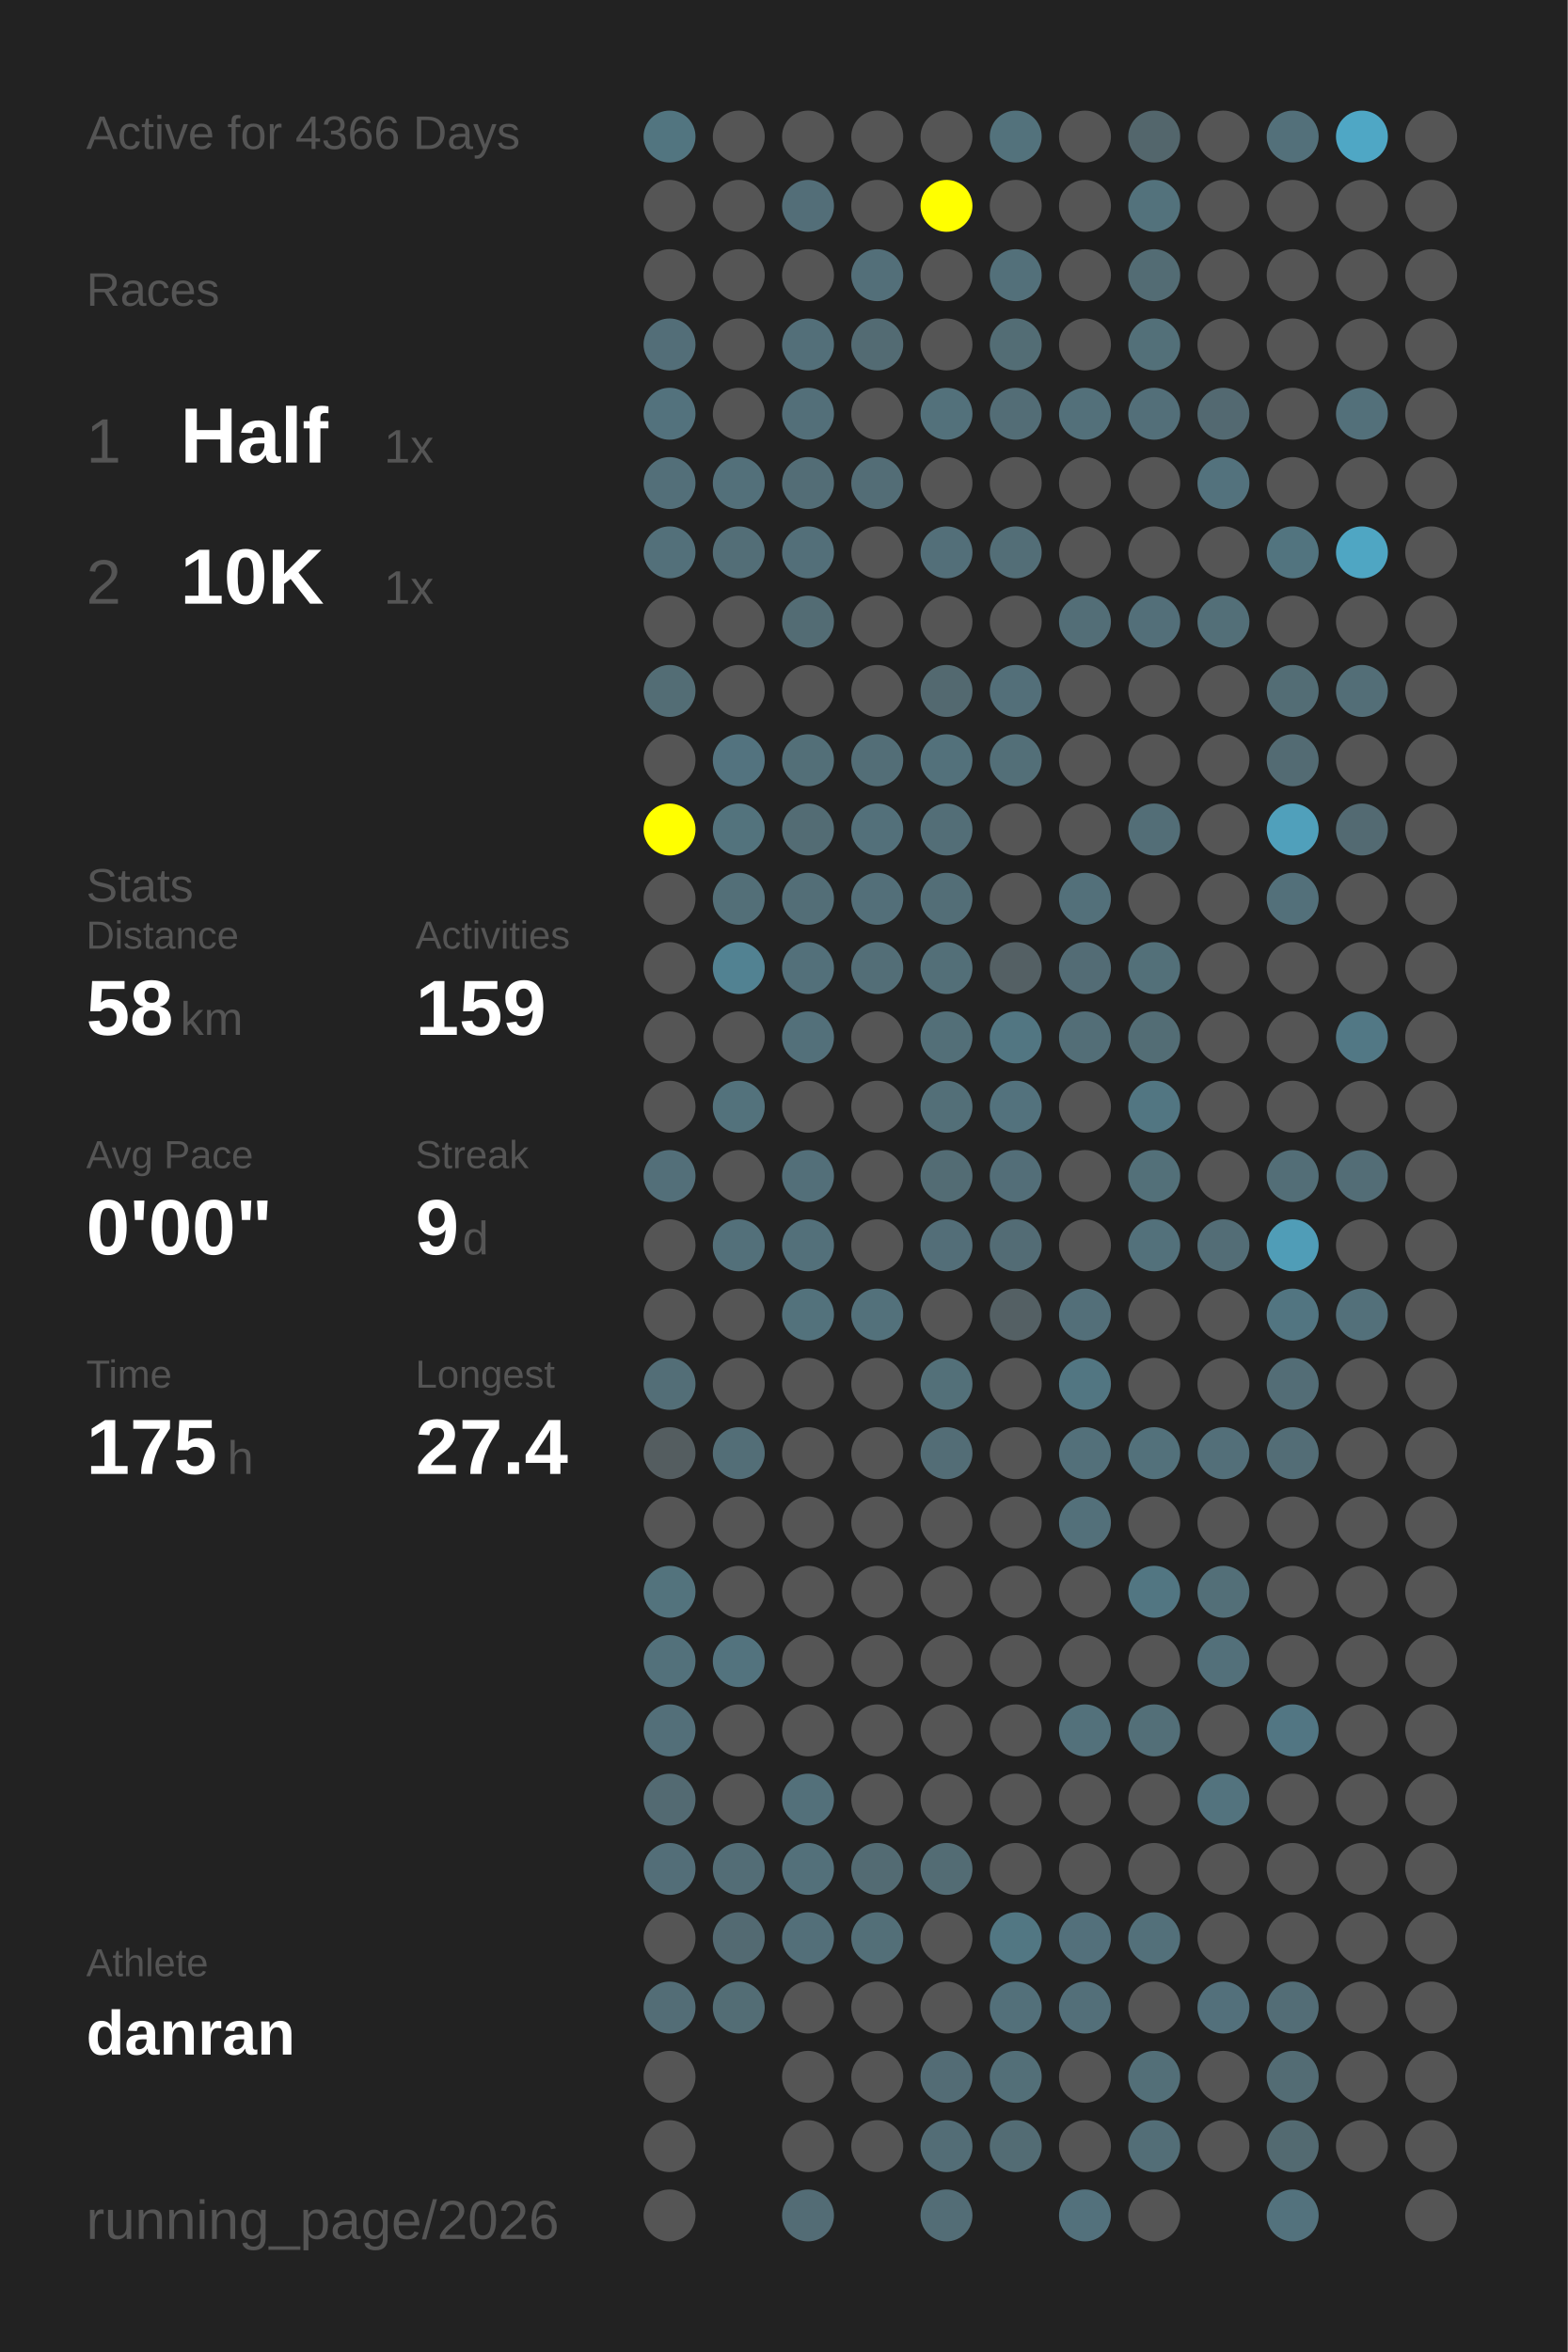
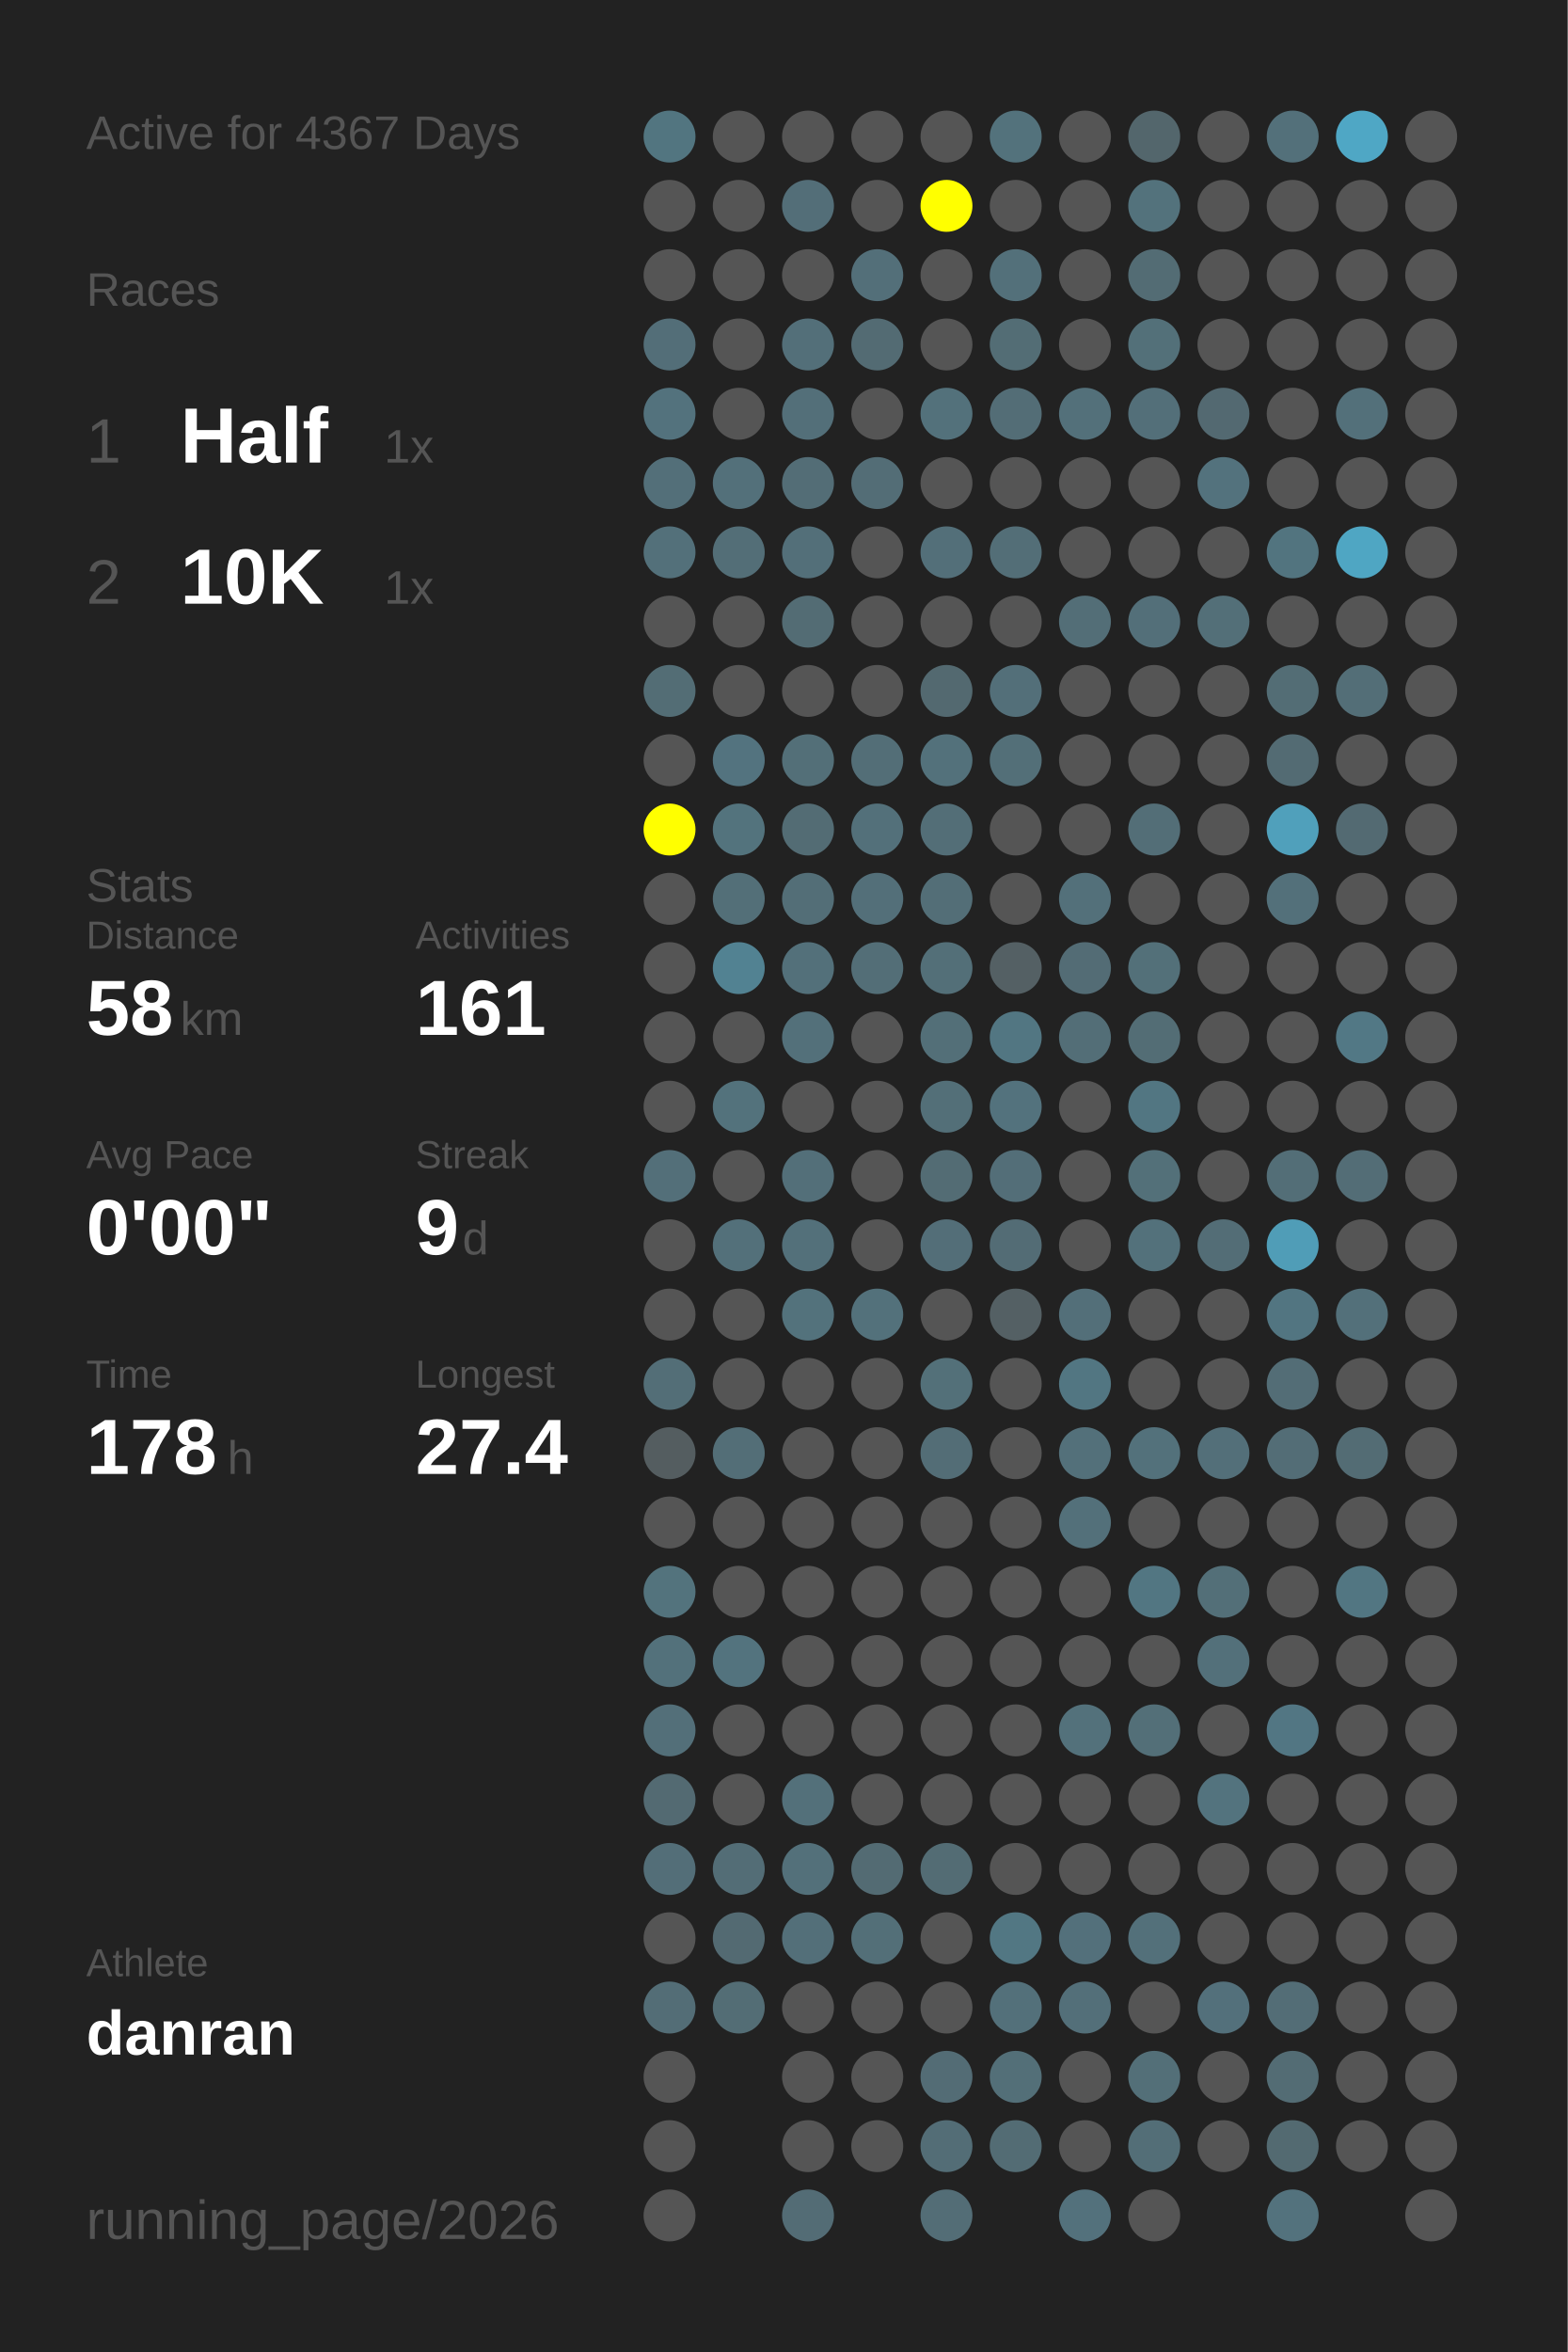
<svg xmlns="http://www.w3.org/2000/svg" baseProfile="full" height="300mm" version="1.1" viewBox="0,0,200,300" width="200mm">
  <defs />
  <rect fill="#222222" height="300" width="200" x="0" y="0" />
-   <text fill="#555555" style="font-size:6px; font-family:Arial;" x="11" y="19">Active for 4366 Days</text>
+   <text fill="#555555" style="font-size:6px; font-family:Arial;" x="11" y="19">Active for 4367 Days</text>
  <text fill="#555555" style="font-size:6px; font-family:Arial;" x="11" y="39">Races</text>
  <text fill="#555555" style="font-size:8px; font-family:Arial;" x="11" y="59">1</text>
  <text fill="#FFFFFF" style="font-size:10px; font-family:Arial; font-weight:bold;" x="23" y="59">Half</text>
  <text fill="#555555" style="font-size:6px; font-family:Arial;" x="49" y="59">1x</text>
  <text fill="#555555" style="font-size:8px; font-family:Arial;" x="11" y="77">2</text>
  <text fill="#FFFFFF" style="font-size:10px; font-family:Arial; font-weight:bold;" x="23" y="77">10K</text>
  <text fill="#555555" style="font-size:6px; font-family:Arial;" x="49" y="77">1x</text>
  <text fill="#555555" style="font-size:6px; font-family:Arial;" x="11" y="115">Stats</text>
  <text fill="#555555" style="font-size:5px; font-family:Arial;" x="11" y="121">Distance</text>
  <text fill="#FFFFFF" style="font-size:10px; font-family:Arial; font-weight:bold;" x="11" y="132">58</text>
  <text fill="#555555" style="font-size:6px; font-family:Arial;" x="23" y="132">km</text>
  <text fill="#555555" style="font-size:5px; font-family:Arial;" x="53" y="121">Activities</text>
-   <text fill="#FFFFFF" style="font-size:10px; font-family:Arial; font-weight:bold;" x="53" y="132">159</text>
+   <text fill="#FFFFFF" style="font-size:10px; font-family:Arial; font-weight:bold;" x="53" y="132">161</text>
  <text fill="#555555" style="font-size:5px; font-family:Arial;" x="11" y="149">Avg Pace</text>
  <text fill="#FFFFFF" style="font-size:10px; font-family:Arial; font-weight:bold;" x="11" y="160">0'00"</text>
  <text fill="#555555" style="font-size:5px; font-family:Arial;" x="53" y="149">Streak</text>
  <text fill="#FFFFFF" style="font-size:10px; font-family:Arial; font-weight:bold;" x="53" y="160">9</text>
  <text fill="#555555" style="font-size:6px; font-family:Arial;" x="59" y="160">d</text>
  <text fill="#555555" style="font-size:5px; font-family:Arial;" x="11" y="177">Time</text>
-   <text fill="#FFFFFF" style="font-size:10px; font-family:Arial; font-weight:bold;" x="11" y="188">175</text>
+   <text fill="#FFFFFF" style="font-size:10px; font-family:Arial; font-weight:bold;" x="11" y="188">178</text>
  <text fill="#555555" style="font-size:6px; font-family:Arial;" x="29" y="188">h</text>
  <text fill="#555555" style="font-size:5px; font-family:Arial;" x="53" y="177">Longest</text>
  <text fill="#FFFFFF" style="font-size:10px; font-family:Arial; font-weight:bold;" x="53" y="188">27.4</text>
  <text fill="#555555" style="font-size:5px; font-family:Arial;" x="11" y="252.065">Athlete</text>
  <text fill="#FFFFFF" style="font-size:8px; font-family:Arial; font-weight:bold;" x="11" y="262.065">danran</text>
  <text fill="#555555" style="font-size:7px; font-family:Arial;" x="11" y="285.581">running_page/2026</text>
  <circle cx="85.417" cy="17.419" fill="#527580" r="3.312" />
  <circle cx="85.417" cy="26.258" fill="#555555" r="3.312" />
  <circle cx="85.417" cy="35.097" fill="#555555" r="3.312" />
  <circle cx="85.417" cy="43.935" fill="#536e78" r="3.312" />
  <circle cx="85.417" cy="52.774" fill="#53727d" r="3.312" />
  <circle cx="85.417" cy="61.613" fill="#536f79" r="3.312" />
  <circle cx="85.417" cy="70.452" fill="#53707a" r="3.312" />
  <circle cx="85.417" cy="79.29" fill="#555555" r="3.312" />
  <circle cx="85.417" cy="88.129" fill="#536d75" r="3.312" />
  <circle cx="85.417" cy="96.968" fill="#555555" r="3.312" />
  <circle cx="85.417" cy="105.806" fill="#FFFF00" r="3.312" />
  <circle cx="85.417" cy="114.645" fill="#555555" r="3.312" />
  <circle cx="85.417" cy="123.484" fill="#555555" r="3.312" />
  <circle cx="85.417" cy="132.323" fill="#555555" r="3.312" />
  <circle cx="85.417" cy="141.161" fill="#555555" r="3.312" />
  <circle cx="85.417" cy="150" fill="#536f79" r="3.312" />
  <circle cx="85.417" cy="158.839" fill="#555555" r="3.312" />
  <circle cx="85.417" cy="167.677" fill="#555555" r="3.312" />
  <circle cx="85.417" cy="176.516" fill="#536e77" r="3.312" />
  <circle cx="85.417" cy="185.355" fill="#545d60" r="3.312" />
  <circle cx="85.417" cy="194.194" fill="#555555" r="3.312" />
  <circle cx="85.417" cy="203.032" fill="#53737d" r="3.312" />
  <circle cx="85.417" cy="211.871" fill="#53717b" r="3.312" />
  <circle cx="85.417" cy="220.71" fill="#536f79" r="3.312" />
  <circle cx="85.417" cy="229.548" fill="#536a72" r="3.312" />
  <circle cx="85.417" cy="238.387" fill="#536e78" r="3.312" />
  <circle cx="85.417" cy="247.226" fill="#555555" r="3.312" />
  <circle cx="85.417" cy="256.065" fill="#536d76" r="3.312" />
  <circle cx="85.417" cy="264.903" fill="#555555" r="3.312" />
  <circle cx="85.417" cy="273.742" fill="#555555" r="3.312" />
  <circle cx="85.417" cy="282.581" fill="#555555" r="3.312" />
  <circle cx="94.25" cy="17.419" fill="#555555" r="3.312" />
  <circle cx="94.25" cy="26.258" fill="#555555" r="3.312" />
  <circle cx="94.25" cy="35.097" fill="#555555" r="3.312" />
  <circle cx="94.25" cy="43.935" fill="#555555" r="3.312" />
  <circle cx="94.25" cy="52.774" fill="#555555" r="3.312" />
  <circle cx="94.25" cy="61.613" fill="#53707a" r="3.312" />
  <circle cx="94.25" cy="70.452" fill="#536e77" r="3.312" />
  <circle cx="94.25" cy="79.29" fill="#555555" r="3.312" />
  <circle cx="94.25" cy="88.129" fill="#555555" r="3.312" />
  <circle cx="94.25" cy="96.968" fill="#53737f" r="3.312" />
  <circle cx="94.25" cy="105.806" fill="#53737d" r="3.312" />
  <circle cx="94.25" cy="114.645" fill="#536f78" r="3.312" />
  <circle cx="94.25" cy="123.484" fill="#528292" r="3.312" />
  <circle cx="94.25" cy="132.323" fill="#555555" r="3.312" />
  <circle cx="94.25" cy="141.161" fill="#53727c" r="3.312" />
  <circle cx="94.25" cy="150" fill="#555555" r="3.312" />
  <circle cx="94.25" cy="158.839" fill="#53707a" r="3.312" />
  <circle cx="94.25" cy="167.677" fill="#555555" r="3.312" />
  <circle cx="94.25" cy="176.516" fill="#555555" r="3.312" />
  <circle cx="94.25" cy="185.355" fill="#536e77" r="3.312" />
  <circle cx="94.25" cy="194.194" fill="#555555" r="3.312" />
  <circle cx="94.25" cy="203.032" fill="#555555" r="3.312" />
  <circle cx="94.25" cy="211.871" fill="#53737e" r="3.312" />
  <circle cx="94.25" cy="220.71" fill="#555555" r="3.312" />
  <circle cx="94.25" cy="229.548" fill="#555555" r="3.312" />
  <circle cx="94.25" cy="238.387" fill="#536d76" r="3.312" />
  <circle cx="94.25" cy="247.226" fill="#536a72" r="3.312" />
  <circle cx="94.25" cy="256.065" fill="#536d75" r="3.312" />
  <circle cx="103.083" cy="17.419" fill="#555555" r="3.312" />
  <circle cx="103.083" cy="26.258" fill="#536e78" r="3.312" />
  <circle cx="103.083" cy="35.097" fill="#555555" r="3.312" />
  <circle cx="103.083" cy="43.935" fill="#536f79" r="3.312" />
  <circle cx="103.083" cy="52.774" fill="#536f79" r="3.312" />
  <circle cx="103.083" cy="61.613" fill="#536d76" r="3.312" />
  <circle cx="103.083" cy="70.452" fill="#536f79" r="3.312" />
  <circle cx="103.083" cy="79.29" fill="#536c74" r="3.312" />
  <circle cx="103.083" cy="88.129" fill="#555555" r="3.312" />
  <circle cx="103.083" cy="96.968" fill="#536f78" r="3.312" />
  <circle cx="103.083" cy="105.806" fill="#536c74" r="3.312" />
  <circle cx="103.083" cy="114.645" fill="#536e77" r="3.312" />
  <circle cx="103.083" cy="123.484" fill="#53707a" r="3.312" />
  <circle cx="103.083" cy="132.323" fill="#53707a" r="3.312" />
  <circle cx="103.083" cy="141.161" fill="#555555" r="3.312" />
  <circle cx="103.083" cy="150" fill="#536f79" r="3.312" />
  <circle cx="103.083" cy="158.839" fill="#53707a" r="3.312" />
  <circle cx="103.083" cy="167.677" fill="#53727c" r="3.312" />
  <circle cx="103.083" cy="176.516" fill="#555555" r="3.312" />
  <circle cx="103.083" cy="185.355" fill="#555555" r="3.312" />
  <circle cx="103.083" cy="194.194" fill="#555555" r="3.312" />
  <circle cx="103.083" cy="203.032" fill="#555555" r="3.312" />
  <circle cx="103.083" cy="211.871" fill="#555555" r="3.312" />
  <circle cx="103.083" cy="220.71" fill="#555555" r="3.312" />
  <circle cx="103.083" cy="229.548" fill="#53707a" r="3.312" />
  <circle cx="103.083" cy="238.387" fill="#53707a" r="3.312" />
  <circle cx="103.083" cy="247.226" fill="#536f79" r="3.312" />
  <circle cx="103.083" cy="256.065" fill="#555555" r="3.312" />
  <circle cx="103.083" cy="264.903" fill="#555555" r="3.312" />
  <circle cx="103.083" cy="273.742" fill="#555555" r="3.312" />
  <circle cx="103.083" cy="282.581" fill="#536c75" r="3.312" />
  <circle cx="111.917" cy="17.419" fill="#555555" r="3.312" />
  <circle cx="111.917" cy="26.258" fill="#555555" r="3.312" />
  <circle cx="111.917" cy="35.097" fill="#536f79" r="3.312" />
  <circle cx="111.917" cy="43.935" fill="#536b73" r="3.312" />
  <circle cx="111.917" cy="52.774" fill="#555555" r="3.312" />
  <circle cx="111.917" cy="61.613" fill="#536d76" r="3.312" />
  <circle cx="111.917" cy="70.452" fill="#555555" r="3.312" />
  <circle cx="111.917" cy="79.29" fill="#555555" r="3.312" />
  <circle cx="111.917" cy="88.129" fill="#555555" r="3.312" />
  <circle cx="111.917" cy="96.968" fill="#536e77" r="3.312" />
  <circle cx="111.917" cy="105.806" fill="#53707a" r="3.312" />
  <circle cx="111.917" cy="114.645" fill="#536f79" r="3.312" />
  <circle cx="111.917" cy="123.484" fill="#536e77" r="3.312" />
  <circle cx="111.917" cy="132.323" fill="#555555" r="3.312" />
  <circle cx="111.917" cy="141.161" fill="#555555" r="3.312" />
  <circle cx="111.917" cy="150" fill="#555555" r="3.312" />
  <circle cx="111.917" cy="158.839" fill="#555555" r="3.312" />
  <circle cx="111.917" cy="167.677" fill="#53717b" r="3.312" />
  <circle cx="111.917" cy="176.516" fill="#555555" r="3.312" />
  <circle cx="111.917" cy="185.355" fill="#555555" r="3.312" />
  <circle cx="111.917" cy="194.194" fill="#555555" r="3.312" />
  <circle cx="111.917" cy="203.032" fill="#555555" r="3.312" />
  <circle cx="111.917" cy="211.871" fill="#555555" r="3.312" />
  <circle cx="111.917" cy="220.71" fill="#555555" r="3.312" />
  <circle cx="111.917" cy="229.548" fill="#555555" r="3.312" />
  <circle cx="111.917" cy="238.387" fill="#536b73" r="3.312" />
  <circle cx="111.917" cy="247.226" fill="#536f78" r="3.312" />
  <circle cx="111.917" cy="256.065" fill="#555555" r="3.312" />
  <circle cx="111.917" cy="264.903" fill="#555555" r="3.312" />
  <circle cx="111.917" cy="273.742" fill="#555555" r="3.312" />
  <circle cx="120.75" cy="17.419" fill="#555555" r="3.312" />
  <circle cx="120.75" cy="26.258" fill="#FFFF00" r="3.312" />
  <circle cx="120.75" cy="35.097" fill="#555555" r="3.312" />
  <circle cx="120.75" cy="43.935" fill="#555555" r="3.312" />
  <circle cx="120.75" cy="52.774" fill="#53717b" r="3.312" />
  <circle cx="120.75" cy="61.613" fill="#555555" r="3.312" />
  <circle cx="120.75" cy="70.452" fill="#536f79" r="3.312" />
  <circle cx="120.75" cy="79.29" fill="#555555" r="3.312" />
  <circle cx="120.75" cy="88.129" fill="#536970" r="3.312" />
  <circle cx="120.75" cy="96.968" fill="#53717b" r="3.312" />
  <circle cx="120.75" cy="105.806" fill="#536e77" r="3.312" />
  <circle cx="120.75" cy="114.645" fill="#536e77" r="3.312" />
  <circle cx="120.75" cy="123.484" fill="#536f78" r="3.312" />
  <circle cx="120.75" cy="132.323" fill="#536f78" r="3.312" />
  <circle cx="120.75" cy="141.161" fill="#536f78" r="3.312" />
  <circle cx="120.75" cy="150" fill="#536c74" r="3.312" />
  <circle cx="120.75" cy="158.839" fill="#536e78" r="3.312" />
  <circle cx="120.75" cy="167.677" fill="#555555" r="3.312" />
  <circle cx="120.75" cy="176.516" fill="#537079" r="3.312" />
  <circle cx="120.75" cy="185.355" fill="#536d76" r="3.312" />
  <circle cx="120.75" cy="194.194" fill="#555555" r="3.312" />
  <circle cx="120.75" cy="203.032" fill="#555555" r="3.312" />
  <circle cx="120.75" cy="211.871" fill="#555555" r="3.312" />
  <circle cx="120.75" cy="220.71" fill="#555555" r="3.312" />
  <circle cx="120.75" cy="229.548" fill="#555555" r="3.312" />
  <circle cx="120.75" cy="238.387" fill="#536c74" r="3.312" />
  <circle cx="120.75" cy="247.226" fill="#555555" r="3.312" />
  <circle cx="120.75" cy="256.065" fill="#555555" r="3.312" />
  <circle cx="120.75" cy="264.903" fill="#536c75" r="3.312" />
  <circle cx="120.75" cy="273.742" fill="#536d76" r="3.312" />
  <circle cx="120.75" cy="282.581" fill="#536d76" r="3.312" />
  <circle cx="129.583" cy="17.419" fill="#53727c" r="3.312" />
  <circle cx="129.583" cy="26.258" fill="#555555" r="3.312" />
  <circle cx="129.583" cy="35.097" fill="#53707a" r="3.312" />
  <circle cx="129.583" cy="43.935" fill="#536d75" r="3.312" />
  <circle cx="129.583" cy="52.774" fill="#536d76" r="3.312" />
  <circle cx="129.583" cy="61.613" fill="#555555" r="3.312" />
  <circle cx="129.583" cy="70.452" fill="#536e77" r="3.312" />
  <circle cx="129.583" cy="79.29" fill="#555555" r="3.312" />
  <circle cx="129.583" cy="88.129" fill="#536f79" r="3.312" />
  <circle cx="129.583" cy="96.968" fill="#536f78" r="3.312" />
  <circle cx="129.583" cy="105.806" fill="#555555" r="3.312" />
  <circle cx="129.583" cy="114.645" fill="#555555" r="3.312" />
  <circle cx="129.583" cy="123.484" fill="#546064" r="3.312" />
  <circle cx="129.583" cy="132.323" fill="#527682" r="3.312" />
  <circle cx="129.583" cy="141.161" fill="#53727d" r="3.312" />
  <circle cx="129.583" cy="150" fill="#536e78" r="3.312" />
  <circle cx="129.583" cy="158.839" fill="#536c75" r="3.312" />
  <circle cx="129.583" cy="167.677" fill="#546064" r="3.312" />
  <circle cx="129.583" cy="176.516" fill="#555555" r="3.312" />
  <circle cx="129.583" cy="185.355" fill="#555555" r="3.312" />
  <circle cx="129.583" cy="194.194" fill="#555555" r="3.312" />
  <circle cx="129.583" cy="203.032" fill="#555555" r="3.312" />
  <circle cx="129.583" cy="211.871" fill="#555555" r="3.312" />
  <circle cx="129.583" cy="220.71" fill="#555555" r="3.312" />
  <circle cx="129.583" cy="229.548" fill="#555555" r="3.312" />
  <circle cx="129.583" cy="238.387" fill="#555555" r="3.312" />
  <circle cx="129.583" cy="247.226" fill="#527783" r="3.312" />
  <circle cx="129.583" cy="256.065" fill="#53707a" r="3.312" />
  <circle cx="129.583" cy="264.903" fill="#536f78" r="3.312" />
  <circle cx="129.583" cy="273.742" fill="#536c74" r="3.312" />
  <circle cx="138.417" cy="17.419" fill="#555555" r="3.312" />
  <circle cx="138.417" cy="26.258" fill="#555555" r="3.312" />
  <circle cx="138.417" cy="35.097" fill="#555555" r="3.312" />
  <circle cx="138.417" cy="43.935" fill="#555555" r="3.312" />
  <circle cx="138.417" cy="52.774" fill="#53707a" r="3.312" />
  <circle cx="138.417" cy="61.613" fill="#555555" r="3.312" />
  <circle cx="138.417" cy="70.452" fill="#555555" r="3.312" />
  <circle cx="138.417" cy="79.29" fill="#536e77" r="3.312" />
  <circle cx="138.417" cy="88.129" fill="#555555" r="3.312" />
  <circle cx="138.417" cy="96.968" fill="#555555" r="3.312" />
  <circle cx="138.417" cy="105.806" fill="#555555" r="3.312" />
  <circle cx="138.417" cy="114.645" fill="#53707a" r="3.312" />
  <circle cx="138.417" cy="123.484" fill="#536c75" r="3.312" />
  <circle cx="138.417" cy="132.323" fill="#536e77" r="3.312" />
  <circle cx="138.417" cy="141.161" fill="#555555" r="3.312" />
  <circle cx="138.417" cy="150" fill="#555555" r="3.312" />
  <circle cx="138.417" cy="158.839" fill="#555555" r="3.312" />
  <circle cx="138.417" cy="167.677" fill="#536f79" r="3.312" />
  <circle cx="138.417" cy="176.516" fill="#527682" r="3.312" />
  <circle cx="138.417" cy="185.355" fill="#53707a" r="3.312" />
  <circle cx="138.417" cy="194.194" fill="#53707a" r="3.312" />
  <circle cx="138.417" cy="203.032" fill="#555555" r="3.312" />
  <circle cx="138.417" cy="211.871" fill="#555555" r="3.312" />
  <circle cx="138.417" cy="220.71" fill="#53717b" r="3.312" />
  <circle cx="138.417" cy="229.548" fill="#555555" r="3.312" />
  <circle cx="138.417" cy="238.387" fill="#555555" r="3.312" />
  <circle cx="138.417" cy="247.226" fill="#53707b" r="3.312" />
  <circle cx="138.417" cy="256.065" fill="#536f79" r="3.312" />
  <circle cx="138.417" cy="264.903" fill="#555555" r="3.312" />
  <circle cx="138.417" cy="273.742" fill="#555555" r="3.312" />
  <circle cx="138.417" cy="282.581" fill="#53717c" r="3.312" />
  <circle cx="147.25" cy="17.419" fill="#53666c" r="3.312" />
  <circle cx="147.25" cy="26.258" fill="#53727c" r="3.312" />
  <circle cx="147.25" cy="35.097" fill="#536c74" r="3.312" />
  <circle cx="147.25" cy="43.935" fill="#537079" r="3.312" />
  <circle cx="147.25" cy="52.774" fill="#536f79" r="3.312" />
  <circle cx="147.25" cy="61.613" fill="#555555" r="3.312" />
  <circle cx="147.25" cy="70.452" fill="#555555" r="3.312" />
  <circle cx="147.25" cy="79.29" fill="#536f79" r="3.312" />
  <circle cx="147.25" cy="88.129" fill="#555555" r="3.312" />
  <circle cx="147.25" cy="96.968" fill="#555555" r="3.312" />
  <circle cx="147.25" cy="105.806" fill="#536e77" r="3.312" />
  <circle cx="147.25" cy="114.645" fill="#555555" r="3.312" />
  <circle cx="147.25" cy="123.484" fill="#537079" r="3.312" />
  <circle cx="147.25" cy="132.323" fill="#536d75" r="3.312" />
  <circle cx="147.25" cy="141.161" fill="#527682" r="3.312" />
  <circle cx="147.25" cy="150" fill="#537079" r="3.312" />
  <circle cx="147.25" cy="158.839" fill="#53717b" r="3.312" />
  <circle cx="147.25" cy="167.677" fill="#555555" r="3.312" />
  <circle cx="147.25" cy="176.516" fill="#555555" r="3.312" />
  <circle cx="147.25" cy="185.355" fill="#53717b" r="3.312" />
  <circle cx="147.25" cy="194.194" fill="#555555" r="3.312" />
  <circle cx="147.25" cy="203.032" fill="#527682" r="3.312" />
  <circle cx="147.25" cy="211.871" fill="#555555" r="3.312" />
  <circle cx="147.25" cy="220.71" fill="#536f78" r="3.312" />
  <circle cx="147.25" cy="229.548" fill="#555555" r="3.312" />
  <circle cx="147.25" cy="238.387" fill="#555555" r="3.312" />
  <circle cx="147.25" cy="247.226" fill="#53707a" r="3.312" />
  <circle cx="147.25" cy="256.065" fill="#555555" r="3.312" />
  <circle cx="147.25" cy="264.903" fill="#536f78" r="3.312" />
  <circle cx="147.25" cy="273.742" fill="#536e77" r="3.312" />
  <circle cx="147.25" cy="282.581" fill="#555555" r="3.312" />
  <circle cx="156.083" cy="17.419" fill="#555555" r="3.312" />
  <circle cx="156.083" cy="26.258" fill="#555555" r="3.312" />
  <circle cx="156.083" cy="35.097" fill="#555555" r="3.312" />
  <circle cx="156.083" cy="43.935" fill="#555555" r="3.312" />
  <circle cx="156.083" cy="52.774" fill="#536971" r="3.312" />
  <circle cx="156.083" cy="61.613" fill="#53727d" r="3.312" />
  <circle cx="156.083" cy="70.452" fill="#555555" r="3.312" />
  <circle cx="156.083" cy="79.29" fill="#536f78" r="3.312" />
  <circle cx="156.083" cy="88.129" fill="#555555" r="3.312" />
  <circle cx="156.083" cy="96.968" fill="#555555" r="3.312" />
  <circle cx="156.083" cy="105.806" fill="#555555" r="3.312" />
  <circle cx="156.083" cy="114.645" fill="#555555" r="3.312" />
  <circle cx="156.083" cy="123.484" fill="#555555" r="3.312" />
  <circle cx="156.083" cy="132.323" fill="#555555" r="3.312" />
  <circle cx="156.083" cy="141.161" fill="#555555" r="3.312" />
  <circle cx="156.083" cy="150" fill="#555555" r="3.312" />
  <circle cx="156.083" cy="158.839" fill="#536d76" r="3.312" />
  <circle cx="156.083" cy="167.677" fill="#555555" r="3.312" />
  <circle cx="156.083" cy="176.516" fill="#555555" r="3.312" />
  <circle cx="156.083" cy="185.355" fill="#536f79" r="3.312" />
  <circle cx="156.083" cy="194.194" fill="#555555" r="3.312" />
  <circle cx="156.083" cy="203.032" fill="#536f78" r="3.312" />
  <circle cx="156.083" cy="211.871" fill="#53707a" r="3.312" />
  <circle cx="156.083" cy="220.71" fill="#555555" r="3.312" />
  <circle cx="156.083" cy="229.548" fill="#53737e" r="3.312" />
  <circle cx="156.083" cy="238.387" fill="#555555" r="3.312" />
  <circle cx="156.083" cy="247.226" fill="#555555" r="3.312" />
  <circle cx="156.083" cy="256.065" fill="#53707b" r="3.312" />
  <circle cx="156.083" cy="264.903" fill="#555555" r="3.312" />
  <circle cx="156.083" cy="273.742" fill="#555555" r="3.312" />
  <circle cx="164.917" cy="17.419" fill="#53707a" r="3.312" />
  <circle cx="164.917" cy="26.258" fill="#555555" r="3.312" />
  <circle cx="164.917" cy="35.097" fill="#555555" r="3.312" />
  <circle cx="164.917" cy="43.935" fill="#555555" r="3.312" />
  <circle cx="164.917" cy="52.774" fill="#555555" r="3.312" />
  <circle cx="164.917" cy="61.613" fill="#555555" r="3.312" />
  <circle cx="164.917" cy="70.452" fill="#52747f" r="3.312" />
  <circle cx="164.917" cy="79.29" fill="#555555" r="3.312" />
  <circle cx="164.917" cy="88.129" fill="#536d75" r="3.312" />
  <circle cx="164.917" cy="96.968" fill="#536b73" r="3.312" />
  <circle cx="164.917" cy="105.806" fill="#50a0bb" r="3.312" />
  <circle cx="164.917" cy="114.645" fill="#53707a" r="3.312" />
  <circle cx="164.917" cy="123.484" fill="#555555" r="3.312" />
  <circle cx="164.917" cy="132.323" fill="#555555" r="3.312" />
  <circle cx="164.917" cy="141.161" fill="#555555" r="3.312" />
  <circle cx="164.917" cy="150" fill="#536e77" r="3.312" />
  <circle cx="164.917" cy="158.839" fill="#509db7" r="3.312" />
  <circle cx="164.917" cy="167.677" fill="#527581" r="3.312" />
  <circle cx="164.917" cy="176.516" fill="#536d76" r="3.312" />
  <circle cx="164.917" cy="185.355" fill="#536d76" r="3.312" />
  <circle cx="164.917" cy="194.194" fill="#555555" r="3.312" />
  <circle cx="164.917" cy="203.032" fill="#555555" r="3.312" />
  <circle cx="164.917" cy="211.871" fill="#555555" r="3.312" />
  <circle cx="164.917" cy="220.71" fill="#527683" r="3.312" />
  <circle cx="164.917" cy="229.548" fill="#555555" r="3.312" />
  <circle cx="164.917" cy="238.387" fill="#555555" r="3.312" />
  <circle cx="164.917" cy="247.226" fill="#555555" r="3.312" />
  <circle cx="164.917" cy="256.065" fill="#536d76" r="3.312" />
  <circle cx="164.917" cy="264.903" fill="#536c74" r="3.312" />
  <circle cx="164.917" cy="273.742" fill="#536a71" r="3.312" />
  <circle cx="164.917" cy="282.581" fill="#53727d" r="3.312" />
  <circle cx="173.75" cy="17.419" fill="#4fa7c5" r="3.312" />
  <circle cx="173.75" cy="26.258" fill="#555555" r="3.312" />
  <circle cx="173.75" cy="35.097" fill="#555555" r="3.312" />
  <circle cx="173.75" cy="43.935" fill="#555555" r="3.312" />
  <circle cx="173.75" cy="52.774" fill="#53707a" r="3.312" />
  <circle cx="173.75" cy="61.613" fill="#555555" r="3.312" />
  <circle cx="173.75" cy="70.452" fill="#4fa6c3" r="3.312" />
  <circle cx="173.75" cy="79.29" fill="#555555" r="3.312" />
  <circle cx="173.75" cy="88.129" fill="#536e77" r="3.312" />
  <circle cx="173.75" cy="96.968" fill="#555555" r="3.312" />
  <circle cx="173.75" cy="105.806" fill="#536a72" r="3.312" />
  <circle cx="173.75" cy="114.645" fill="#555555" r="3.312" />
  <circle cx="173.75" cy="123.484" fill="#555555" r="3.312" />
  <circle cx="173.75" cy="132.323" fill="#527885" r="3.312" />
  <circle cx="173.75" cy="141.161" fill="#555555" r="3.312" />
  <circle cx="173.75" cy="150" fill="#536d76" r="3.312" />
  <circle cx="173.75" cy="158.839" fill="#555555" r="3.312" />
  <circle cx="173.75" cy="167.677" fill="#53707a" r="3.312" />
  <circle cx="173.75" cy="176.516" fill="#555555" r="3.312" />
-   <circle cx="173.75" cy="185.355" fill="#555555" r="3.312" />
+   <circle cx="173.75" cy="185.355" fill="#536c74" r="3.312" />
  <circle cx="173.75" cy="194.194" fill="#555555" r="3.312" />
-   <circle cx="173.75" cy="203.032" fill="#555555" r="3.312" />
+   <circle cx="173.75" cy="203.032" fill="#527682" r="3.312" />
  <circle cx="173.75" cy="211.871" fill="#555555" r="3.312" />
  <circle cx="173.75" cy="220.71" fill="#555555" r="3.312" />
  <circle cx="173.75" cy="229.548" fill="#555555" r="3.312" />
  <circle cx="173.75" cy="238.387" fill="#555555" r="3.312" />
  <circle cx="173.75" cy="247.226" fill="#555555" r="3.312" />
  <circle cx="173.75" cy="256.065" fill="#555555" r="3.312" />
  <circle cx="173.75" cy="264.903" fill="#555555" r="3.312" />
  <circle cx="173.75" cy="273.742" fill="#555555" r="3.312" />
  <circle cx="182.583" cy="17.419" fill="#555555" r="3.312" />
  <circle cx="182.583" cy="26.258" fill="#555555" r="3.312" />
  <circle cx="182.583" cy="35.097" fill="#555555" r="3.312" />
  <circle cx="182.583" cy="43.935" fill="#555555" r="3.312" />
  <circle cx="182.583" cy="52.774" fill="#555555" r="3.312" />
  <circle cx="182.583" cy="61.613" fill="#555555" r="3.312" />
  <circle cx="182.583" cy="70.452" fill="#555555" r="3.312" />
  <circle cx="182.583" cy="79.29" fill="#555555" r="3.312" />
  <circle cx="182.583" cy="88.129" fill="#555555" r="3.312" />
  <circle cx="182.583" cy="96.968" fill="#555555" r="3.312" />
  <circle cx="182.583" cy="105.806" fill="#555555" r="3.312" />
  <circle cx="182.583" cy="114.645" fill="#555555" r="3.312" />
  <circle cx="182.583" cy="123.484" fill="#555555" r="3.312" />
  <circle cx="182.583" cy="132.323" fill="#555555" r="3.312" />
  <circle cx="182.583" cy="141.161" fill="#555555" r="3.312" />
  <circle cx="182.583" cy="150" fill="#555555" r="3.312" />
  <circle cx="182.583" cy="158.839" fill="#555555" r="3.312" />
  <circle cx="182.583" cy="167.677" fill="#555555" r="3.312" />
  <circle cx="182.583" cy="176.516" fill="#555555" r="3.312" />
  <circle cx="182.583" cy="185.355" fill="#555555" r="3.312" />
  <circle cx="182.583" cy="194.194" fill="#555555" r="3.312" />
  <circle cx="182.583" cy="203.032" fill="#555555" r="3.312" />
  <circle cx="182.583" cy="211.871" fill="#555555" r="3.312" />
  <circle cx="182.583" cy="220.71" fill="#555555" r="3.312" />
  <circle cx="182.583" cy="229.548" fill="#555555" r="3.312" />
  <circle cx="182.583" cy="238.387" fill="#555555" r="3.312" />
  <circle cx="182.583" cy="247.226" fill="#555555" r="3.312" />
  <circle cx="182.583" cy="256.065" fill="#555555" r="3.312" />
  <circle cx="182.583" cy="264.903" fill="#555555" r="3.312" />
  <circle cx="182.583" cy="273.742" fill="#555555" r="3.312" />
  <circle cx="182.583" cy="282.581" fill="#555555" r="3.312" />
</svg>
